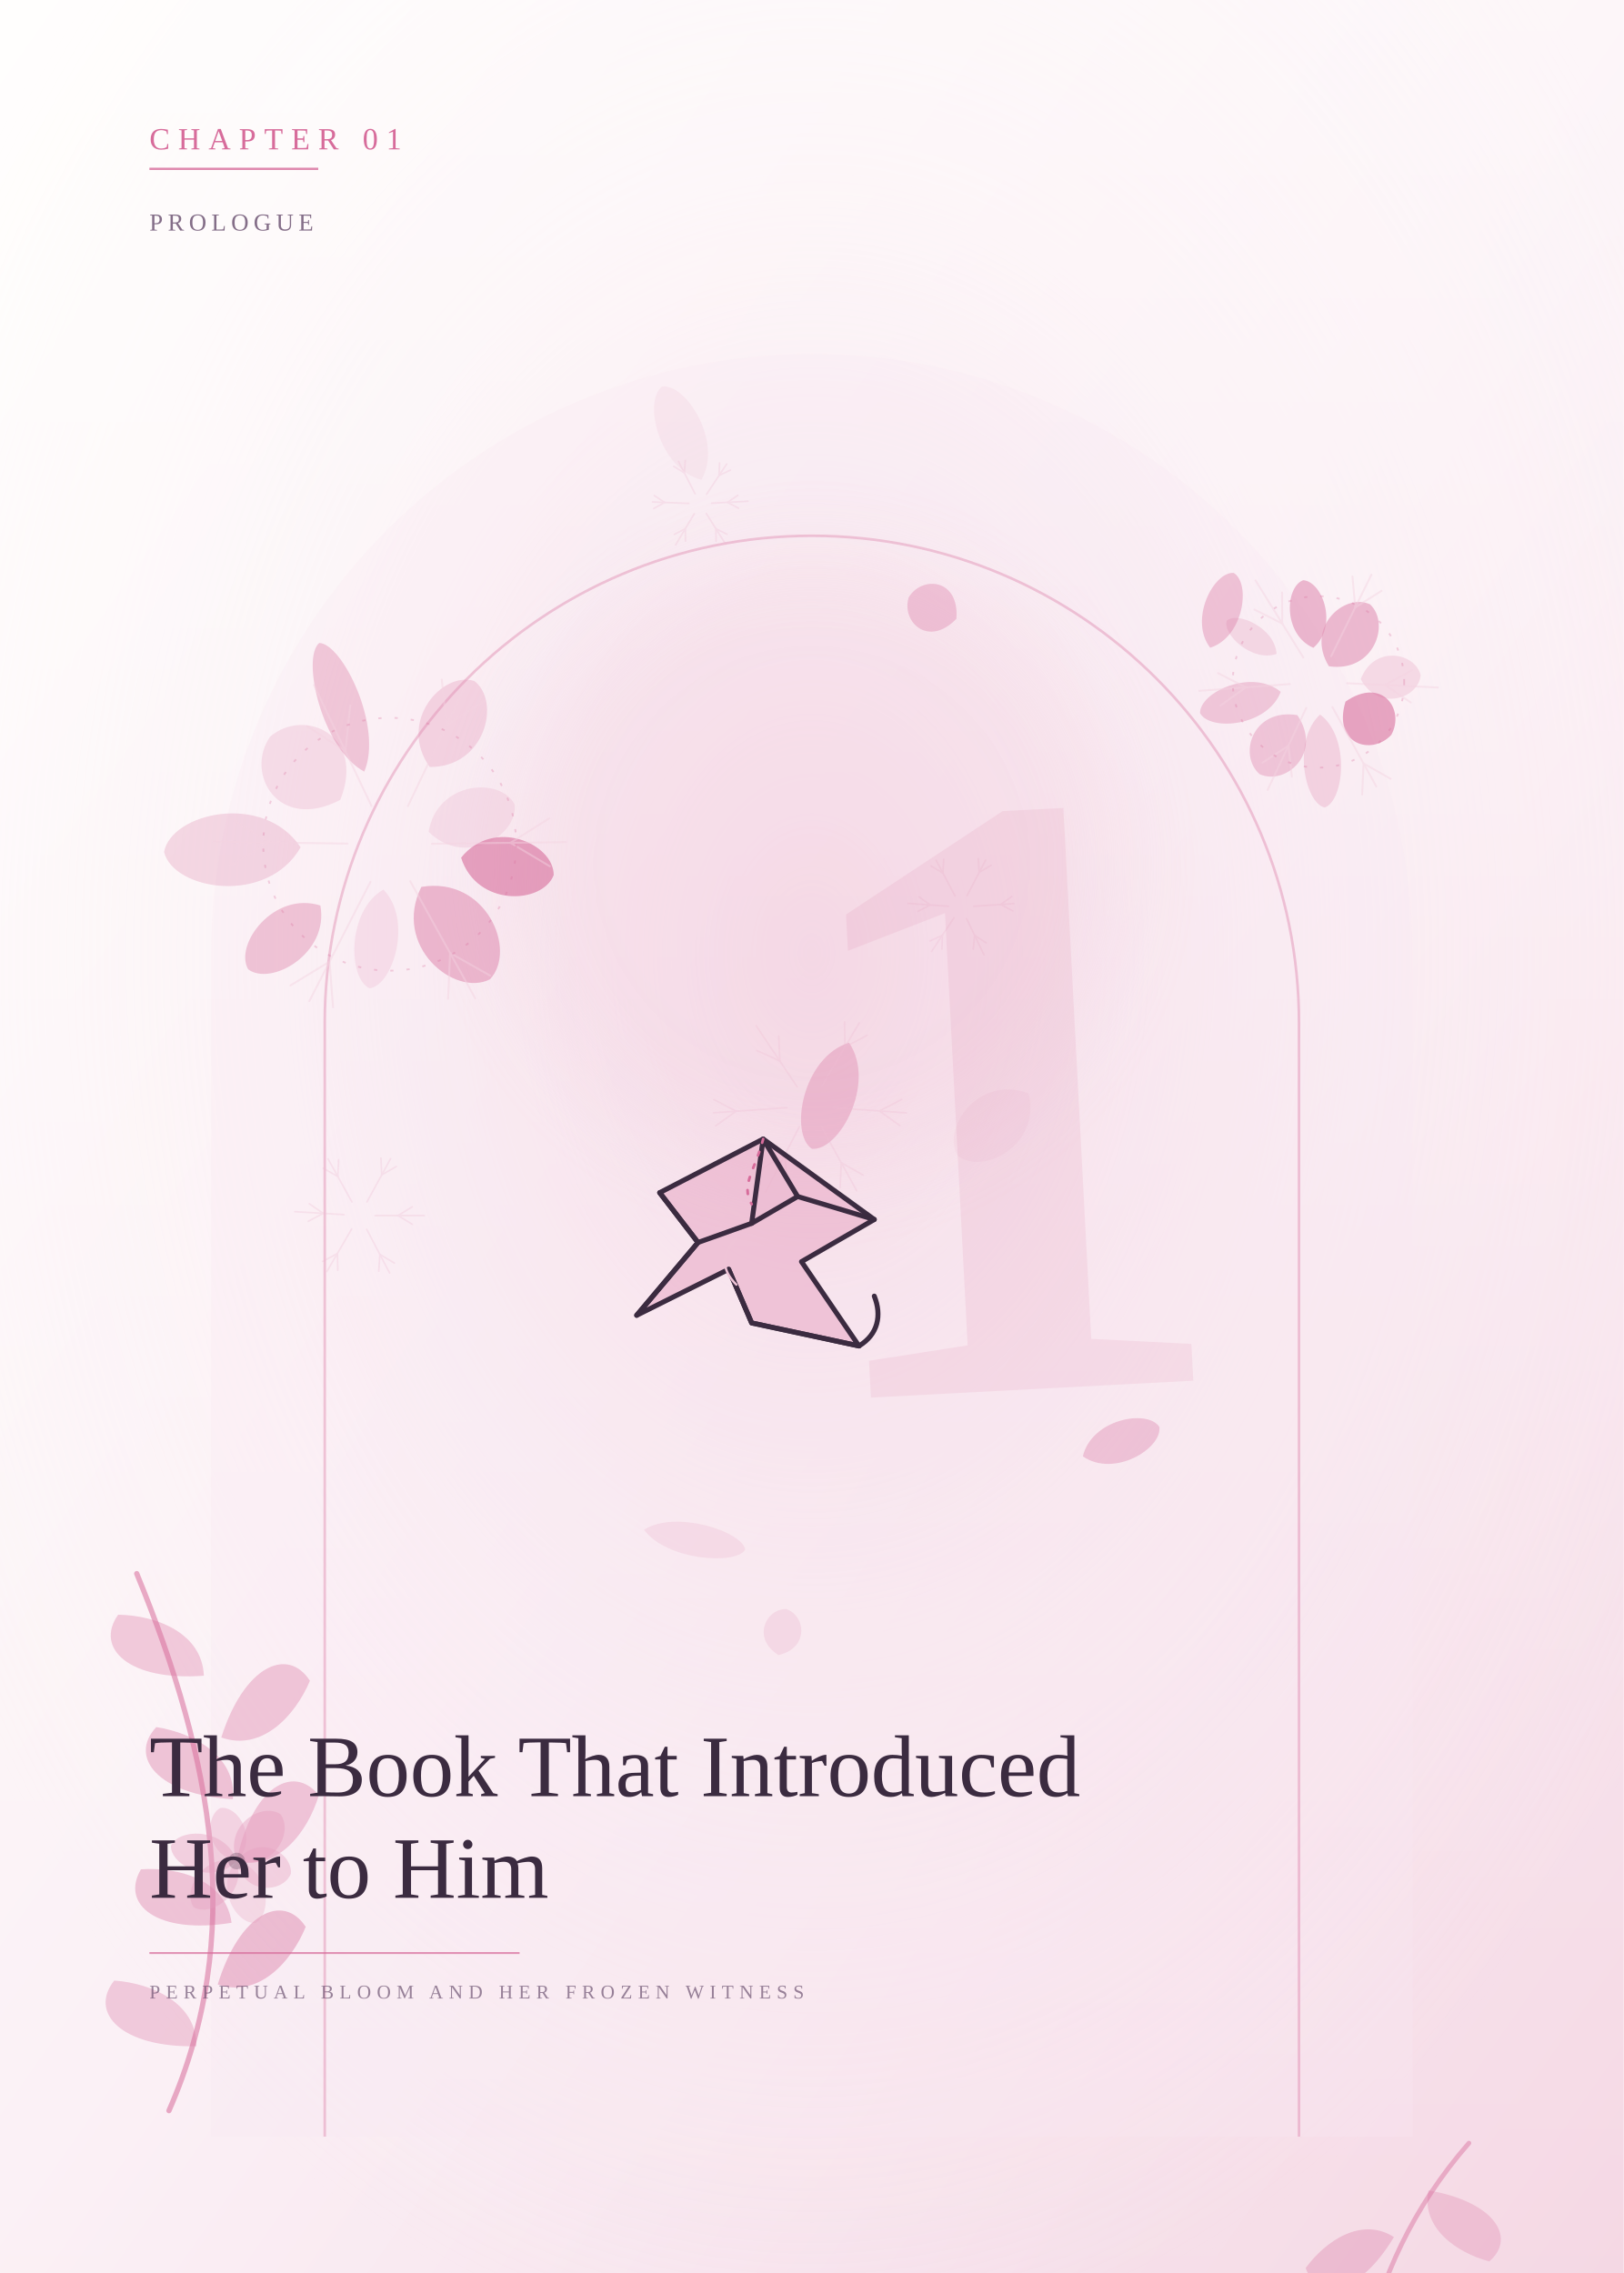
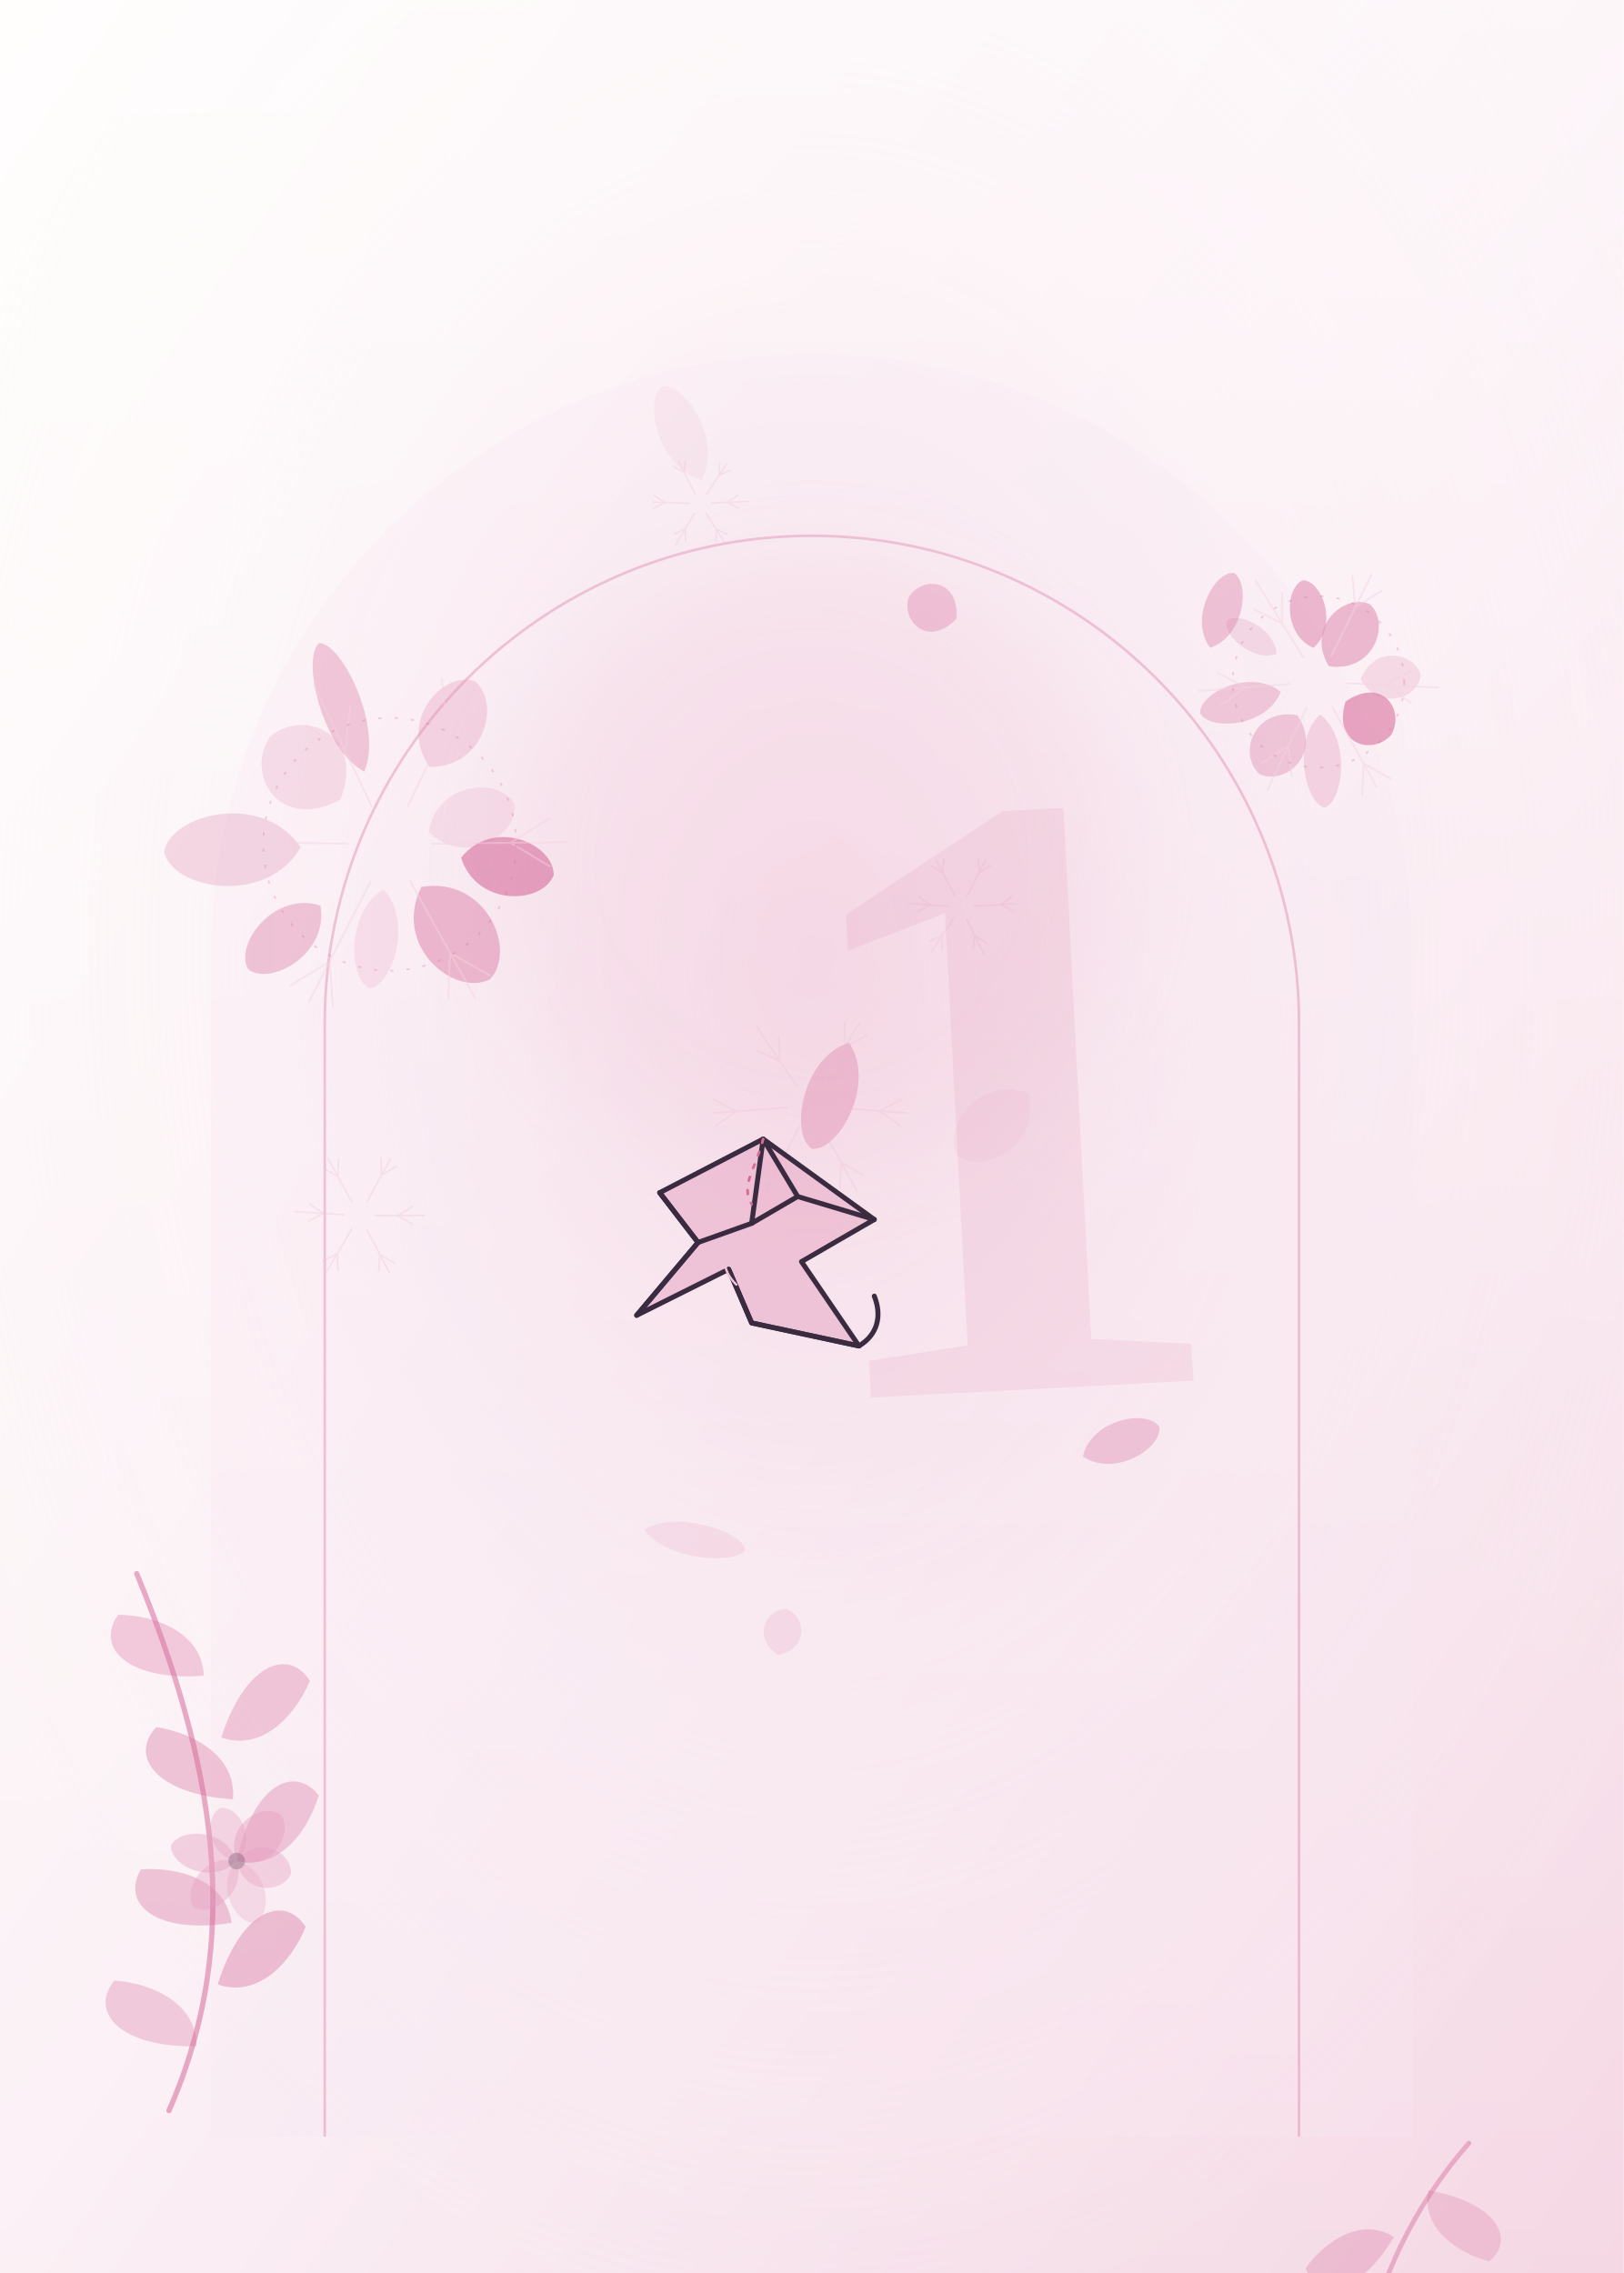
<svg xmlns="http://www.w3.org/2000/svg" viewBox="0 0 1000 1400" width="1000" height="1400" role="img" aria-labelledby="c1-title c1-desc">
  <defs>
    <linearGradient id="c1-bg" x1="0" y1="0" x2="1" y2="1">
      <stop offset="0" stop-color="#FFFDFB" />
      <stop offset="0.48" stop-color="rgb(251, 240, 245)" />
      <stop offset="1" stop-color="rgb(244, 214, 227)" />
    </linearGradient>
    <radialGradient id="c1-halo" cx="50%" cy="42%" r="62%">
      <stop offset="0" stop-color="rgb(235, 182, 205)" stop-opacity="0.7" />
      <stop offset="0.55" stop-color="rgb(247, 226, 235)" stop-opacity="0.24" />
      <stop offset="1" stop-color="rgb(251, 240, 245)" stop-opacity="0" />
    </radialGradient>
    <linearGradient id="c1-accent" x1="0" y1="0" x2="0.9" y2="1">
      <stop offset="0" stop-color="rgb(223, 137, 175)" />
      <stop offset="0.55" stop-color="#D76C9B" />
      <stop offset="1" stop-color="rgb(176, 89, 127)" />
    </linearGradient>
    <linearGradient id="c1-veil" x1="0" y1="0" x2="0" y2="1">
      <stop offset="0" stop-color="#FFFFFF" stop-opacity="0.88" />
      <stop offset="0.55" stop-color="#FFFFFF" stop-opacity="0.4" />
      <stop offset="1" stop-color="#FFFFFF" stop-opacity="0.08" />
    </linearGradient>
    <radialGradient id="c1-spot" cx="50%" cy="46%" r="52%">
      <stop offset="0" stop-color="rgb(244, 214, 227)" stop-opacity="0.58" />
      <stop offset="0.55" stop-color="rgb(249, 234, 241)" stop-opacity="0.16" />
      <stop offset="1" stop-color="rgb(108, 54, 78)" stop-opacity="0.24" />
    </radialGradient>
    <radialGradient id="c1-vignette" cx="50%" cy="48%" r="72%">
      <stop offset="0" stop-color="rgb(108, 54, 78)" stop-opacity="0" />
      <stop offset="0.66" stop-color="rgb(108, 54, 78)" stop-opacity="0" />
      <stop offset="1" stop-color="rgb(108, 54, 78)" stop-opacity="0.32" />
    </radialGradient>
    <filter id="c1-blur" x="-30%" y="-30%" width="160%" height="160%">
      <feGaussianBlur stdDeviation="26" />
    </filter>
    <filter id="c1-soft" x="-20%" y="-20%" width="140%" height="140%">
      <feGaussianBlur stdDeviation="4" />
    </filter>
    <filter id="c1-shadow" x="-30%" y="-30%" width="160%" height="160%">
      <feDropShadow dx="0" dy="10" stdDeviation="14" flood-color="rgb(97, 49, 70)" flood-opacity="0.22" />
    </filter>
  </defs>
  <rect width="1000" height="1400" fill="url(#c1-bg)" />
  <rect width="1000" height="1400" fill="url(#c1-halo)" />
  <rect width="1000" height="1400" fill="url(#c1-veil)" opacity="0.5" />
  <path d="M 130 1316 L 130 588 A 370 370 0 0 1 870 588 L 870 1316 Z" fill="rgb(249, 233, 240)" opacity="0.3" />
  <path d="M 200 1316 L 200 630 A 300 300 0 0 1 800 630 L 800 1316" fill="none" stroke="#D76C9B" stroke-width="1.6" opacity="0.35" />
  <circle cx="500" cy="532" r="190" fill="rgb(241, 204, 220)" opacity="0.24" filter="url(#c1-blur)" />
  <g>
    <g>
      <path d="M0 0 C -28.07 -14.44 -18.93 -52.21 0 -55.55 C 18.93 -52.21 28.07 -14.44 0 0 Z" transform="translate(263.99 512.31) rotate(432.22)" fill="rgb(237, 189, 210)" opacity="0.367" stroke="none" stroke-width="1.2" />
      <path d="M0 0 C -28.25 -15.09 -19.05 -54.56 0 -58.04 C 19.05 -54.56 28.25 -15.09 0 0 Z" transform="translate(283.97 528.26) rotate(460.64)" fill="#D76C9B" opacity="0.598" stroke="none" stroke-width="1.2" />
      <path d="M0 0 C -36.12 -18.44 -24.36 -66.66 0 -70.91 C 24.36 -66.66 36.12 -18.44 0 0 Z" transform="translate(259.48 546.26) rotate(503.44)" fill="rgb(225, 145, 180)" opacity="0.594" stroke="none" stroke-width="1.2" />
      <path d="M0 0 C -20.71 -15.96 -13.96 -57.7 0 -61.39 C 13.96 -57.7 20.71 -15.96 0 0 Z" transform="translate(236.12 547.91) rotate(547.91)" fill="rgb(237, 189, 210)" opacity="0.341" stroke="none" stroke-width="1.2" />
      <path d="M0 0 C -25.74 -15.43 -17.36 -55.8 0 -59.36 C 17.36 -55.8 25.74 -15.43 0 0 Z" transform="translate(197.31 557.72) rotate(588.54)" fill="#D76C9B" opacity="0.346" stroke="none" stroke-width="1.2" />
      <path d="M0 0 C -35.29 -21.88 -23.8 -79.1 0 -84.15 C 23.8 -79.1 35.29 -21.88 0 0 Z" transform="translate(185.14 521.89) rotate(628.03)" fill="rgb(225, 145, 180)" opacity="0.324" stroke="none" stroke-width="1.2" />
      <path d="M0 0 C -40.54 -15.13 -27.34 -54.69 0 -58.18 C 27.34 -54.69 40.54 -15.13 0 0 Z" transform="translate(209.59 492.65) rotate(671.97)" fill="rgb(237, 189, 210)" opacity="0.422" stroke="none" stroke-width="1.2" />
      <path d="M0 0 C -19.99 -21.84 -13.48 -78.94 0 -83.98 C 13.48 -78.94 19.99 -21.84 0 0 Z" transform="translate(224.34 475.28) rotate(700.7)" fill="#D76C9B" opacity="0.328" stroke="none" stroke-width="1.2" />
      <path d="M0 0 C -30.45 -15.51 -20.53 -56.09 0 -59.67 C 20.53 -56.09 30.45 -15.51 0 0 Z" transform="translate(264.66 472.41) rotate(747.39)" fill="rgb(225, 145, 180)" opacity="0.306" stroke="none" stroke-width="1.2" />
      <g stroke="rgb(243, 211, 225)" stroke-width="1.2" opacity="0.451" stroke-linecap="round">
        <line x1="266.05" y1="519.69" x2="348.55" y2="518.7" />
        <line x1="314.37" y1="519.11" x2="338.25" y2="504.07" />
        <line x1="314.37" y1="519.11" x2="338.61" y2="533.58" />
        <line x1="252.65" y1="542.78" x2="292.69" y2="614.91" />
        <line x1="277.19" y1="586.99" x2="301.77" y2="600.87" />
        <line x1="277.19" y1="586.99" x2="275.97" y2="615.19" />
        <line x1="228.12" y1="543.19" x2="190.5" y2="616.62" />
        <line x1="202.96" y1="592.28" x2="205.12" y2="620.42" />
        <line x1="202.96" y1="592.28" x2="178.86" y2="606.97" />
        <line x1="213.95" y1="519.61" x2="131.45" y2="518.37" />
        <line x1="165.63" y1="518.88" x2="141.35" y2="533.27" />
        <line x1="165.63" y1="518.88" x2="141.79" y2="503.77" />
        <line x1="228.81" y1="496.47" x2="193.38" y2="421.96" />
        <line x1="212.72" y1="462.64" x2="189.06" y2="447.25" />
        <line x1="212.72" y1="462.64" x2="215.71" y2="434.57" />
        <line x1="251.23" y1="496.49" x2="286.78" y2="422.04" />
        <line x1="275.02" y1="446.66" x2="272.08" y2="418.59" />
        <line x1="275.02" y1="446.66" x2="298.71" y2="431.3" />
      </g>
      <circle cx="240" cy="520" r="77.88" fill="none" stroke="#D76C9B" stroke-width="1.1" opacity="0.287" stroke-dasharray="2 8" />
    </g>
    <g>
      <path d="M0 0 C -18.02 -14.91 -12.15 -53.91 0 -57.35 C 12.15 -53.91 18.02 -14.91 0 0 Z" transform="translate(812.99 440.1) rotate(177.18)" fill="rgb(237, 189, 210)" opacity="0.577" stroke="none" stroke-width="1.2" />
      <path d="M0 0 C -25.9 -11.22 -17.47 -40.57 0 -43.16 C 17.47 -40.57 25.9 -11.22 0 0 Z" transform="translate(798.98 440.45) rotate(212.49)" fill="#D76C9B" opacity="0.321" stroke="none" stroke-width="1.2" />
      <path d="M0 0 C -18.62 -13.36 -12.56 -48.32 0 -51.4 C 12.56 -48.32 18.62 -13.36 0 0 Z" transform="translate(788.76 426.12) rotate(255.25)" fill="rgb(225, 145, 180)" opacity="0.43" stroke="none" stroke-width="1.2" />
      <path d="M0 0 C -12.74 -9.59 -8.59 -34.68 0 -36.89 C 8.59 -34.68 12.74 -9.59 0 0 Z" transform="translate(786.2 402.76) rotate(303.74)" fill="rgb(237, 189, 210)" opacity="0.486" stroke="none" stroke-width="1.2" />
      <path d="M0 0 C -17.36 -10.95 -11.71 -39.59 0 -42.12 C 11.71 -39.59 17.36 -10.95 0 0 Z" transform="translate(808.84 399.01) rotate(351.43)" fill="#D76C9B" opacity="0.444" stroke="none" stroke-width="1.2" />
      <path d="M0 0 C -25.49 -11.91 -17.19 -43.05 0 -45.8 C 17.19 -43.05 25.49 -11.91 0 0 Z" transform="translate(818.4 410.36) rotate(393.57)" fill="rgb(225, 145, 180)" opacity="0.586" stroke="none" stroke-width="1.2" />
      <path d="M0 0 C -20.94 -9.62 -14.12 -34.77 0 -36.99 C 14.12 -34.77 20.94 -9.62 0 0 Z" transform="translate(838.03 418.32) rotate(446.32)" fill="rgb(237, 189, 210)" opacity="0.449" stroke="none" stroke-width="1.2" />
      <path d="M0 0 C -26.07 -9.06 -17.58 -32.77 0 -34.86 C 17.58 -32.77 26.07 -9.06 0 0 Z" transform="translate(828.65 432.13) rotate(486.09)" fill="#D76C9B" opacity="0.575" stroke="none" stroke-width="1.2" />
      <g stroke="rgb(243, 211, 225)" stroke-width="1.2" opacity="0.451" stroke-linecap="round">
        <line x1="829.64" y1="420.83" x2="885.52" y2="423.45" />
        <line x1="853.04" y1="421.92" x2="869.8" y2="412.7" />
        <line x1="853.04" y1="421.92" x2="868.86" y2="432.68" />
        <line x1="820.54" y1="435.46" x2="847.6" y2="484.42" />
        <line x1="839.77" y1="470.24" x2="856.41" y2="479.68" />
        <line x1="839.77" y1="470.24" x2="838.9" y2="489.36" />
        <line x1="804.48" y1="435.98" x2="780.65" y2="486.59" />
        <line x1="793.51" y1="459.28" x2="795.61" y2="478.3" />
        <line x1="793.51" y1="459.28" x2="777.51" y2="469.78" />
        <line x1="794.39" y1="421.32" x2="738.61" y2="425.51" />
        <line x1="767.19" y1="423.36" x2="751.67" y2="434.56" />
        <line x1="767.19" y1="423.36" x2="750.18" y2="414.61" />
        <line x1="802.69" y1="404.99" x2="773.2" y2="357.46" />
        <line x1="789.69" y1="384.05" x2="772.59" y2="375.46" />
        <line x1="789.69" y1="384.05" x2="789.59" y2="364.91" />
        <line x1="819.82" y1="404.16" x2="844.58" y2="354" />
        <line x1="834.66" y1="374.1" x2="832.91" y2="355.05" />
        <line x1="834.66" y1="374.1" x2="850.85" y2="363.9" />
      </g>
      <circle cx="812" cy="420" r="52.8" fill="none" stroke="#D76C9B" stroke-width="1.1" opacity="0.287" stroke-dasharray="2 8" />
    </g>
    <path d="M0 0 C -17.82 -12.56 -12.02 -45.42 0 -48.32 C 12.02 -45.42 17.82 -12.56 0 0 Z" transform="translate(745.3 398.96) rotate(17.45)" fill="#D76C9B" opacity="0.35" stroke="none" stroke-width="1.2" />
    <path d="M0 0 C -15.83 -16.51 -10.67 -59.69 0 -63.5 C 10.67 -59.69 15.83 -16.51 0 0 Z" transform="translate(396.67 942.16) rotate(101.19)" fill="rgb(237, 189, 210)" opacity="0.338" stroke="none" stroke-width="1.2" />
    <path d="M0 0 C -23.38 -8.37 -15.76 -30.27 0 -32.21 C 15.76 -30.27 23.38 -8.37 0 0 Z" transform="translate(589.02 381.12) rotate(294.17)" fill="#D76C9B" opacity="0.309" stroke="none" stroke-width="1.2" />
    <path d="M0 0 C -21.4 -16.2 -14.43 -58.56 0 -62.3 C 14.43 -58.56 21.4 -16.2 0 0 Z" transform="translate(431.97 295.48) rotate(337.09)" fill="rgb(237, 189, 210)" opacity="0.207" stroke="none" stroke-width="1.2" />
    <path d="M0 0 C -24.22 -18.01 -16.33 -65.12 0 -69.28 C 16.33 -65.12 24.22 -18.01 0 0 Z" transform="translate(522.9 642.21) rotate(199.26)" fill="#D76C9B" opacity="0.323" stroke="none" stroke-width="1.2" />
    <path d="M0 0 C -29.03 -15.1 -19.58 -54.59 0 -58.08 C 19.58 -54.59 29.03 -15.1 0 0 Z" transform="translate(633.49 673.52) rotate(228.77)" fill="rgb(237, 189, 210)" opacity="0.2" stroke="none" stroke-width="1.2" />
    <path d="M0 0 C -19.41 -13.13 -13.09 -47.46 0 -50.49 C 13.09 -47.46 19.41 -13.13 0 0 Z" transform="translate(666.9 897) rotate(68.87)" fill="#D76C9B" opacity="0.313" stroke="none" stroke-width="1.2" />
    <path d="M0 0 C -18.2 -7.46 -12.27 -26.98 0 -28.71 C 12.27 -26.98 18.2 -7.46 0 0 Z" transform="translate(479.45 1019.4) rotate(9.54)" fill="rgb(237, 189, 210)" opacity="0.384" stroke="none" stroke-width="1.2" />
    <g stroke="rgb(237, 189, 210)" stroke-width="1" opacity="0.3" stroke-linecap="round">
      <line x1="599.7" y1="558.22" x2="624.5" y2="556.55" />
      <line x1="616.24" y1="557.1" x2="623.17" y2="552.18" />
      <line x1="616.24" y1="557.1" x2="623.77" y2="561.05" />
      <line x1="595.28" y1="565.82" x2="606.06" y2="588.22" />
      <line x1="600.25" y1="576.15" x2="607.4" y2="580.75" />
      <line x1="600.25" y1="576.15" x2="599.39" y2="584.61" />
      <line x1="587.53" y1="565.29" x2="573.78" y2="585.99" />
      <line x1="580.41" y1="576.01" x2="580.1" y2="584.51" />
      <line x1="580.41" y1="576.01" x2="572.69" y2="579.59" />
      <line x1="584.05" y1="558.19" x2="559.26" y2="556.41" />
      <line x1="572.9" y1="557.39" x2="565.35" y2="561.3" />
      <line x1="572.9" y1="557.39" x2="565.99" y2="552.43" />
      <line x1="588.19" y1="551.82" x2="576.53" y2="529.88" />
      <line x1="580.69" y1="537.72" x2="573.37" y2="533.4" />
      <line x1="580.69" y1="537.72" x2="581.22" y2="529.23" />
      <line x1="595.51" y1="551.79" x2="607.01" y2="529.76" />
      <line x1="603.06" y1="537.33" x2="602.48" y2="528.84" />
      <line x1="603.06" y1="537.33" x2="610.36" y2="532.96" />
    </g>
    <g stroke="rgb(237, 189, 210)" stroke-width="1" opacity="0.3" stroke-linecap="round">
      <line x1="230.98" y1="748.7" x2="261.3" y2="748.68" />
      <line x1="245.11" y1="748.69" x2="253.95" y2="743.26" />
      <line x1="245.11" y1="748.69" x2="253.96" y2="754.11" />
      <line x1="225.85" y1="757.19" x2="239.94" y2="784.04" />
      <line x1="233.95" y1="772.62" x2="242.86" y2="777.93" />
      <line x1="233.95" y1="772.62" x2="233.26" y2="782.97" />
      <line x1="216.57" y1="756.98" x2="201.3" y2="783.18" />
      <line x1="207.8" y1="772.04" x2="208.03" y2="782.41" />
      <line x1="207.8" y1="772.04" x2="198.66" y2="776.95" />
      <line x1="211.84" y1="748.13" x2="181.57" y2="746.29" />
      <line x1="199" y1="747.35" x2="189.84" y2="752.23" />
      <line x1="199" y1="747.35" x2="190.49" y2="741.4" />
      <line x1="216.75" y1="740.33" x2="202.05" y2="713.81" />
      <line x1="208.06" y1="724.65" x2="199.03" y2="719.55" />
      <line x1="208.06" y1="724.65" x2="208.52" y2="714.29" />
      <line x1="225.99" y1="740.3" x2="240.52" y2="713.69" />
      <line x1="235.1" y1="723.61" x2="234.58" y2="713.25" />
      <line x1="235.1" y1="723.61" x2="244.1" y2="718.45" />
    </g>
    <g stroke="rgb(237, 189, 210)" stroke-width="1" opacity="0.3" stroke-linecap="round">
      <line x1="438.3" y1="309.94" x2="460.63" y2="308.72" />
      <line x1="448.1" y1="309.4" x2="454.39" y2="305.05" />
      <line x1="448.1" y1="309.4" x2="454.83" y2="313.04" />
      <line x1="435.01" y1="316.31" x2="446.92" y2="335.23" />
      <line x1="440.91" y1="325.68" x2="447.77" y2="329.07" />
      <line x1="440.91" y1="325.68" x2="441" y2="333.33" />
      <line x1="427.62" y1="316.39" x2="416.11" y2="335.56" />
      <line x1="422.07" y1="325.63" x2="422.15" y2="333.28" />
      <line x1="422.07" y1="325.63" x2="415.29" y2="329.16" />
      <line x1="424.19" y1="310.05" x2="401.85" y2="309.18" />
      <line x1="409.31" y1="309.47" x2="402.64" y2="313.21" />
      <line x1="409.31" y1="309.47" x2="402.95" y2="305.22" />
      <line x1="428.02" y1="304.05" x2="417.82" y2="284.15" />
      <line x1="421.45" y1="291.23" x2="414.91" y2="287.25" />
      <line x1="421.45" y1="291.23" x2="422.03" y2="283.6" />
      <line x1="435.15" y1="304.44" x2="447.51" y2="285.8" />
      <line x1="442.87" y1="292.8" x2="443.14" y2="285.15" />
      <line x1="442.87" y1="292.8" x2="449.81" y2="289.57" />
    </g>
    <g stroke="rgb(237, 189, 210)" stroke-width="1" opacity="0.3" stroke-linecap="round">
      <line x1="513.15" y1="682.27" x2="558.32" y2="685.48" />
      <line x1="541.58" y1="684.29" x2="555.33" y2="677.15" />
      <line x1="541.58" y1="684.29" x2="554.18" y2="693.3" />
      <line x1="505.78" y1="693.78" x2="527.63" y2="733.45" />
      <line x1="518.1" y1="716.13" x2="531.56" y2="723.79" />
      <line x1="518.1" y1="716.13" x2="517.38" y2="731.61" />
      <line x1="492.31" y1="693.95" x2="471.49" y2="734.17" />
      <line x1="483.4" y1="711.16" x2="484.52" y2="726.62" />
      <line x1="483.4" y1="711.16" x2="470.14" y2="719.17" />
      <line x1="484.62" y1="682.25" x2="439.44" y2="685.4" />
      <line x1="453.35" y1="684.43" x2="440.74" y2="693.43" />
      <line x1="453.35" y1="684.43" x2="439.61" y2="677.27" />
      <line x1="490.91" y1="669.38" x2="465.67" y2="631.77" />
      <line x1="480.25" y1="653.49" x2="466.17" y2="647.04" />
      <line x1="480.25" y1="653.49" x2="479.62" y2="638.01" />
      <line x1="506.16" y1="668.94" x2="529.22" y2="629.96" />
      <line x1="520.38" y1="644.89" x2="520.14" y2="629.4" />
      <line x1="520.38" y1="644.89" x2="534.08" y2="637.65" />
    </g>
    <g transform="translate(104.06 1300) rotate(0.07)">
      <path d="M 0 0 C 47.25 -108 27 -216 -20.25 -330.75" fill="none" stroke="#D76C9B" stroke-width="3.24" opacity="0.55" stroke-linecap="round" />
      <path d="M0 0 C -29.7 -35.64 -25.25 -64.8 0 -64.8 C 13.37 -45.36 20.79 -16.2 0 0 Z" transform="translate(16.87 -39.69) rotate(-51.43)" fill="#D76C9B" opacity="0.303" />
      <path d="M0 0 C -29.7 -35.64 -25.25 -64.8 0 -64.8 C 13.37 -45.36 20.79 -16.2 0 0 Z" transform="translate(29.93 -77.73) rotate(56.69)" fill="#D76C9B" opacity="0.388" />
      <path d="M0 0 C -29.7 -35.64 -25.25 -64.8 0 -64.8 C 13.37 -45.36 20.79 -16.2 0 0 Z" transform="translate(38.42 -115.76) rotate(-59.55)" fill="#D76C9B" opacity="0.352" />
      <path d="M0 0 C -29.7 -35.64 -25.25 -64.8 0 -64.8 C 13.37 -45.36 20.79 -16.2 0 0 Z" transform="translate(41.51 -153.8) rotate(51.26)" fill="#D76C9B" opacity="0.334" />
      <g>
        <path d="M0 0 C -19.52 -8.91 -13.16 -32.23 0 -34.29 C 13.16 -32.23 19.52 -8.91 0 0 Z" transform="translate(41.51 -153.8) rotate(103)" fill="rgb(229, 159, 190)" opacity="0.389" stroke="none" stroke-width="1.2" />
        <path d="M0 0 C -17.65 -10.36 -11.9 -37.44 0 -39.83 C 11.9 -37.44 17.65 -10.36 0 0 Z" transform="translate(41.51 -153.8) rotate(163)" fill="rgb(229, 159, 190)" opacity="0.288" stroke="none" stroke-width="1.2" />
        <path d="M0 0 C -18.24 -10.09 -12.3 -36.48 0 -38.81 C 12.3 -36.48 18.24 -10.09 0 0 Z" transform="translate(41.51 -153.8) rotate(223)" fill="rgb(229, 159, 190)" opacity="0.373" stroke="none" stroke-width="1.2" />
        <path d="M0 0 C -18.25 -10.8 -12.31 -39.06 0 -41.56 C 12.31 -39.06 18.25 -10.8 0 0 Z" transform="translate(41.51 -153.8) rotate(283)" fill="rgb(229, 159, 190)" opacity="0.416" stroke="none" stroke-width="1.2" />
        <path d="M0 0 C -16.73 -8.89 -11.28 -32.13 0 -34.18 C 11.28 -32.13 16.73 -8.89 0 0 Z" transform="translate(41.51 -153.8) rotate(343)" fill="rgb(229, 159, 190)" opacity="0.341" stroke="none" stroke-width="1.2" />
        <path d="M0 0 C -20.72 -10.26 -13.97 -37.11 0 -39.48 C 13.97 -37.11 20.72 -10.26 0 0 Z" transform="translate(41.51 -153.8) rotate(403)" fill="rgb(229, 159, 190)" opacity="0.434" stroke="none" stroke-width="1.2" />
        <circle cx="41.51" cy="-153.8" r="5.13" fill="#3B2B40" opacity="0.25" />
      </g>
      <path d="M0 0 C -29.7 -35.64 -25.25 -64.8 0 -64.8 C 13.37 -45.36 20.79 -16.2 0 0 Z" transform="translate(39.13 -191.84) rotate(-46.78)" fill="#D76C9B" opacity="0.356" />
      <path d="M0 0 C -29.7 -35.64 -25.25 -64.8 0 -64.8 C 13.37 -45.36 20.79 -16.2 0 0 Z" transform="translate(31.94 -229.87) rotate(57.32)" fill="#D76C9B" opacity="0.33" />
      <path d="M0 0 C -29.7 -35.64 -25.25 -64.8 0 -64.8 C 13.37 -45.36 20.79 -16.2 0 0 Z" transform="translate(21.18 -267.91) rotate(-54.62)" fill="#D76C9B" opacity="0.311" />
    </g>
    <g transform="translate(904.65 1320) rotate(197.53)">
      <path d="M 0 0 C 42 -96 24 -192 -18 -294" fill="none" stroke="#D76C9B" stroke-width="2.88" opacity="0.45" stroke-linecap="round" />
      <path d="M0 0 C -26.4 -31.68 -22.44 -57.6 0 -57.6 C 11.88 -40.32 18.48 -14.4 0 0 Z" transform="translate(15 -35.28) rotate(-58.1)" fill="#D76C9B" opacity="0.253" />
      <path d="M0 0 C -26.4 -31.68 -22.44 -57.6 0 -57.6 C 11.88 -40.32 18.48 -14.4 0 0 Z" transform="translate(26.61 -69.09) rotate(53.14)" fill="#D76C9B" opacity="0.295" />
      <path d="M0 0 C -26.4 -31.68 -22.44 -57.6 0 -57.6 C 11.88 -40.32 18.48 -14.4 0 0 Z" transform="translate(34.15 -102.9) rotate(-37.1)" fill="#D76C9B" opacity="0.213" />
      <path d="M0 0 C -26.4 -31.68 -22.44 -57.6 0 -57.6 C 11.88 -40.32 18.48 -14.4 0 0 Z" transform="translate(36.89 -136.71) rotate(56.03)" fill="#D76C9B" opacity="0.292" />
      <g>
        <path d="M0 0 C -15.49 -8.96 -10.45 -32.39 0 -34.46 C 10.45 -32.39 15.49 -8.96 0 0 Z" transform="translate(36.89 -136.71) rotate(71.93)" fill="rgb(229, 159, 190)" opacity="0.384" stroke="none" stroke-width="1.2" />
        <path d="M0 0 C -15.46 -8.66 -10.42 -31.3 0 -33.3 C 10.42 -31.3 15.46 -8.66 0 0 Z" transform="translate(36.89 -136.71) rotate(131.93)" fill="rgb(229, 159, 190)" opacity="0.353" stroke="none" stroke-width="1.2" />
        <path d="M0 0 C -17.26 -8.09 -11.64 -29.26 0 -31.13 C 11.64 -29.26 17.26 -8.09 0 0 Z" transform="translate(36.89 -136.71) rotate(191.93)" fill="rgb(229, 159, 190)" opacity="0.281" stroke="none" stroke-width="1.2" />
        <path d="M0 0 C -17.31 -9.2 -11.67 -33.28 0 -35.4 C 11.67 -33.28 17.31 -9.2 0 0 Z" transform="translate(36.89 -136.71) rotate(251.93)" fill="rgb(229, 159, 190)" opacity="0.383" stroke="none" stroke-width="1.2" />
        <path d="M0 0 C -17.54 -8.95 -11.83 -32.37 0 -34.44 C 11.83 -32.37 17.54 -8.95 0 0 Z" transform="translate(36.89 -136.71) rotate(311.93)" fill="rgb(229, 159, 190)" opacity="0.347" stroke="none" stroke-width="1.2" />
        <path d="M0 0 C -16.38 -8.57 -11.05 -30.98 0 -32.96 C 11.05 -30.98 16.38 -8.57 0 0 Z" transform="translate(36.89 -136.71) rotate(371.93)" fill="rgb(229, 159, 190)" opacity="0.307" stroke="none" stroke-width="1.2" />
        <circle cx="36.89" cy="-136.71" r="4.56" fill="#3B2B40" opacity="0.25" />
      </g>
      <path d="M0 0 C -26.4 -31.68 -22.44 -57.6 0 -57.6 C 11.88 -40.32 18.48 -14.4 0 0 Z" transform="translate(34.78 -170.52) rotate(-53.97)" fill="#D76C9B" opacity="0.213" />
      <path d="M0 0 C -26.4 -31.68 -22.44 -57.6 0 -57.6 C 11.88 -40.32 18.48 -14.4 0 0 Z" transform="translate(28.39 -204.33) rotate(56.74)" fill="#D76C9B" opacity="0.328" />
      <path d="M0 0 C -26.4 -31.68 -22.44 -57.6 0 -57.6 C 11.88 -40.32 18.48 -14.4 0 0 Z" transform="translate(18.83 -238.14) rotate(-59.58)" fill="#D76C9B" opacity="0.229" />
    </g>
  </g>
  <text x="628" y="856" font-family="Georgia, 'Times New Roman', serif" font-size="540" font-weight="700" fill="#D76C9B" fill-opacity="0.12" text-anchor="middle" transform="rotate(-3 628 856)">1</text>
  <g transform="translate(470 770) scale(1.18)">
    <g opacity="1" stroke="#3B2B40" stroke-width="2.6" stroke-linejoin="round" stroke-linecap="round">
      <polygon points="0,-58 58,-16 20,6 50,50 -6,38 -18,10 -66,34 -34,-4 -54,-30" fill="rgb(229, 159, 190)" fill-opacity="0.48" />
      <path d="M 0,-58 L 18,-28 L -6,-14 Z" fill="rgb(237, 189, 210)" fill-opacity="0.5" />
      <path d="M 58,-16 L 18,-28" fill="none" />
      <path d="M -34,-4 L -6,-14" fill="none" />
      <path d="M -54,-30 L -34,-4 L -66,34" fill="none" />
      <path d="M -18,10 L -6,38 L 50,50" fill="none" />
      <path d="M 0,-58 C -4,-42 -12,-34 -6,-24" fill="none" stroke="#D76C9B" stroke-width="1.4" stroke-dasharray="2 5" />
      <path d="M 50,50 C 60,44 62,34 58,24" fill="none" />
      <path d="M -14,-6 C -22,2 -22,10 -14,18" fill="none" stroke="rgb(239, 196, 215)" stroke-width="1.2" />
    </g>
  </g>
-   <g>
-     <line x1="92" y1="104" x2="196" y2="104" stroke="#D76C9B" stroke-width="1.4" opacity="0.8" />
-     <text x="92" y="92" font-family="Georgia, 'Times New Roman', serif" font-size="19" letter-spacing="5" fill="#D76C9B">CHAPTER 01</text>
-     <text x="92" y="142" font-family="Georgia, 'Times New Roman', serif" font-size="15" letter-spacing="3" fill="#5B3F62" fill-opacity="0.75">PROLOGUE</text>
-   </g>
-   <g>
-     <text x="92" y="1106.28" font-family="Georgia, 'Times New Roman', serif" font-size="54" font-weight="400" fill="#3B2B40" text-anchor="start">
-       <tspan x="92" dy="0">The Book That Introduced</tspan>
-       <tspan x="92" dy="62.64">Her to Him</tspan>
-     </text>
-     <line x1="92" y1="1202.92" x2="320" y2="1202.92" stroke="#D76C9B" stroke-width="1.2" opacity="0.7" />
-     <text x="92" y="1230.92" font-family="Georgia, 'Times New Roman', serif" font-size="12" letter-spacing="3.5" fill="#5B3F62" fill-opacity="0.62" text-anchor="start">PERPETUAL BLOOM AND HER FROZEN WITNESS</text>
-   </g>
</svg>
